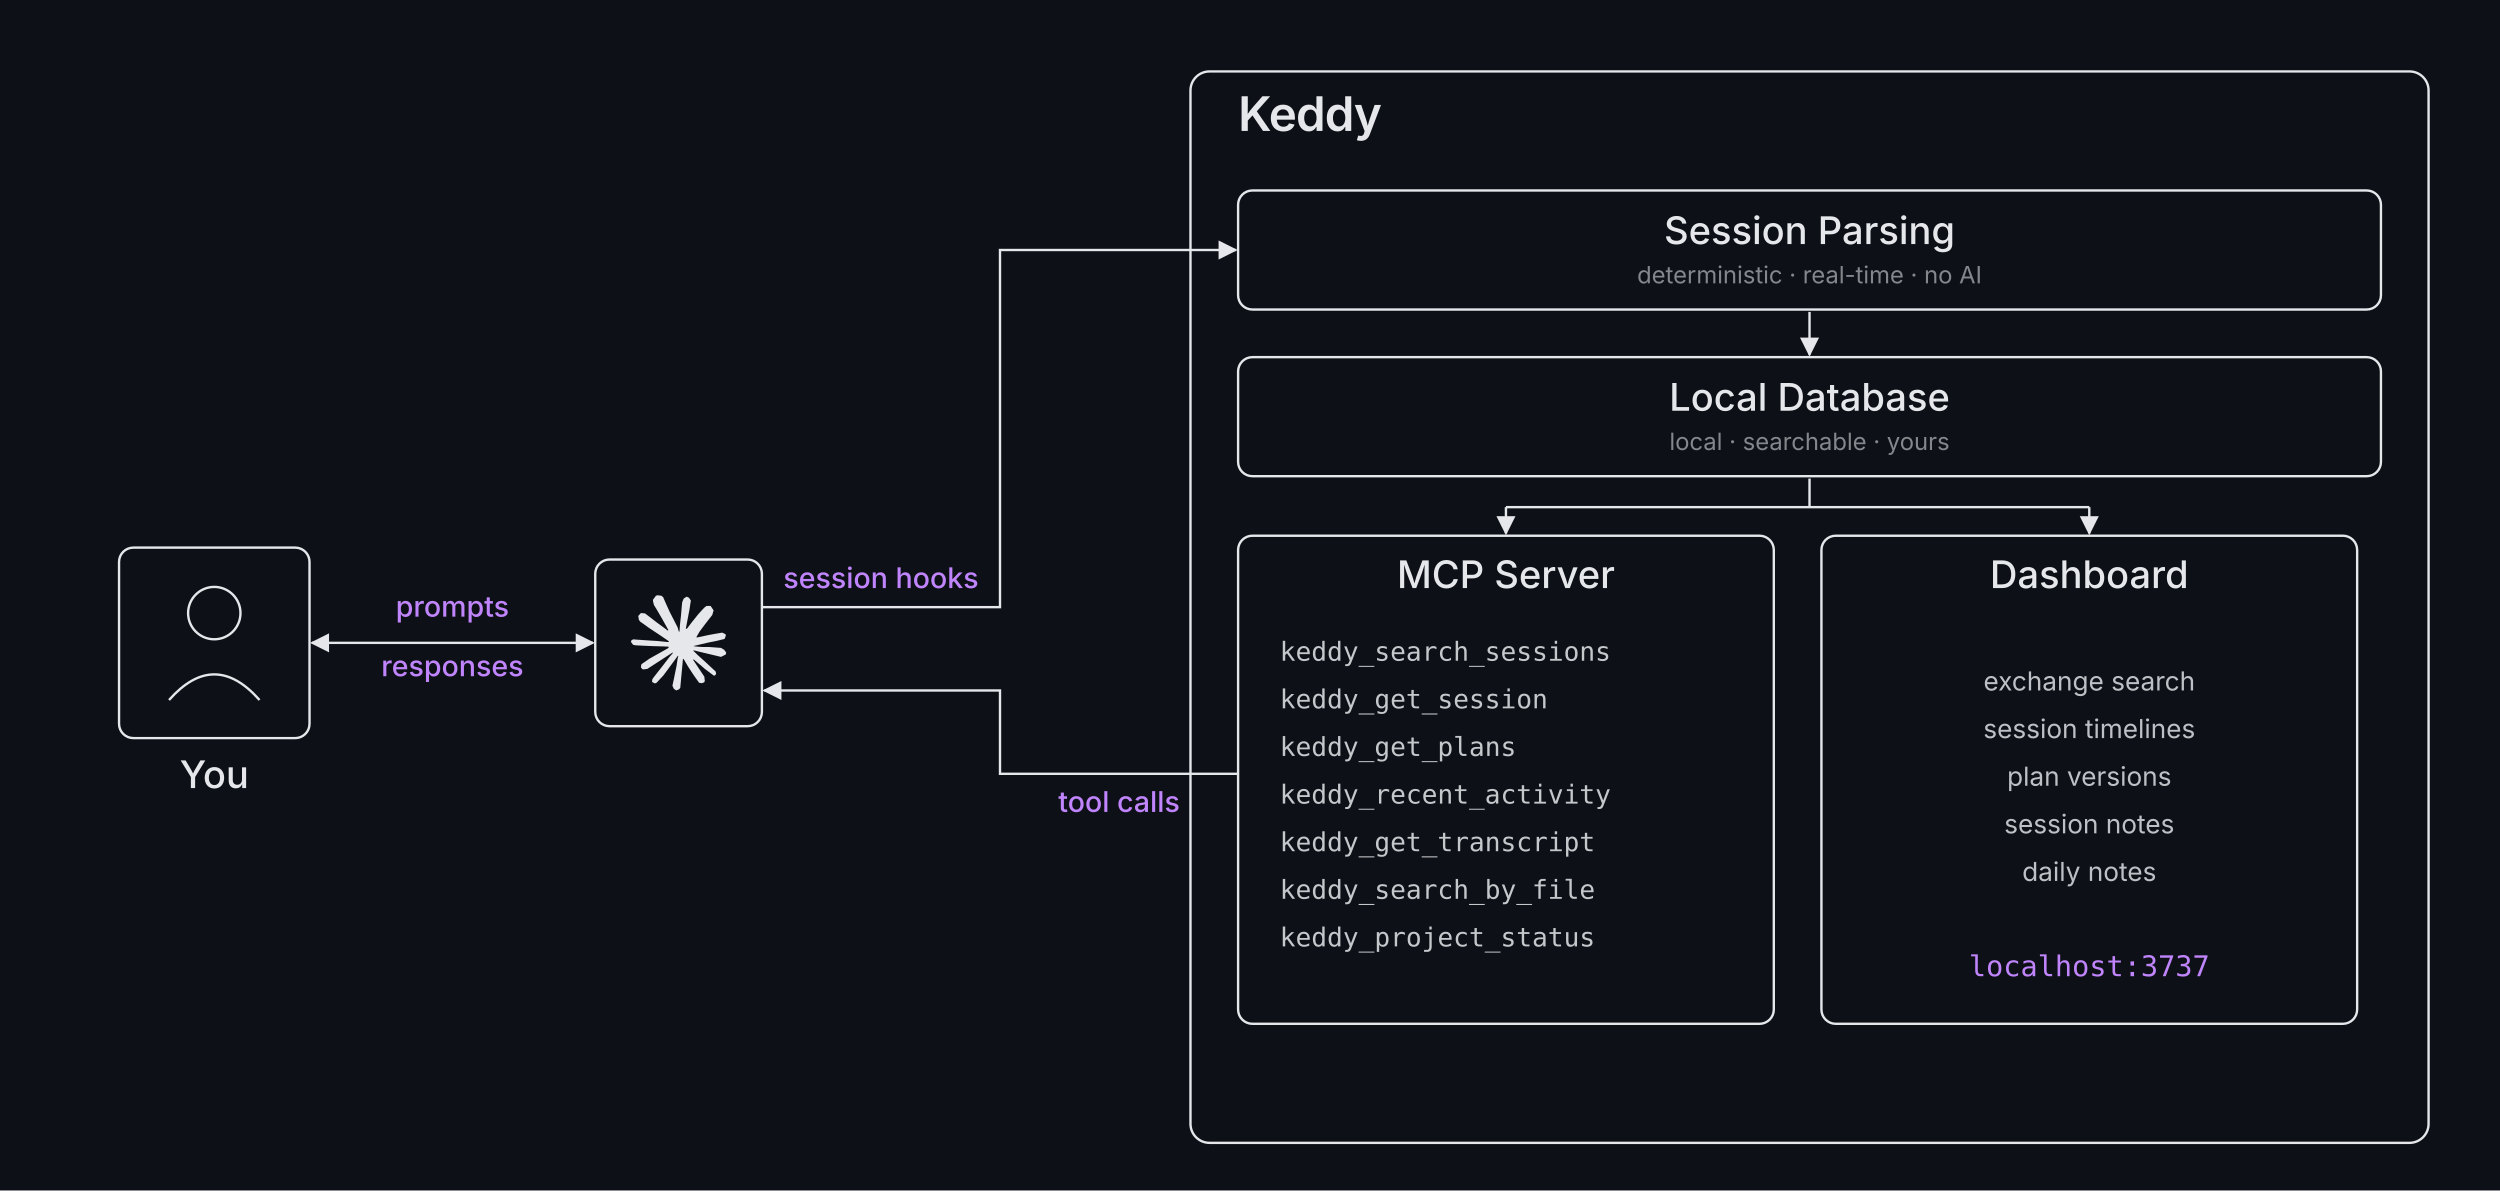
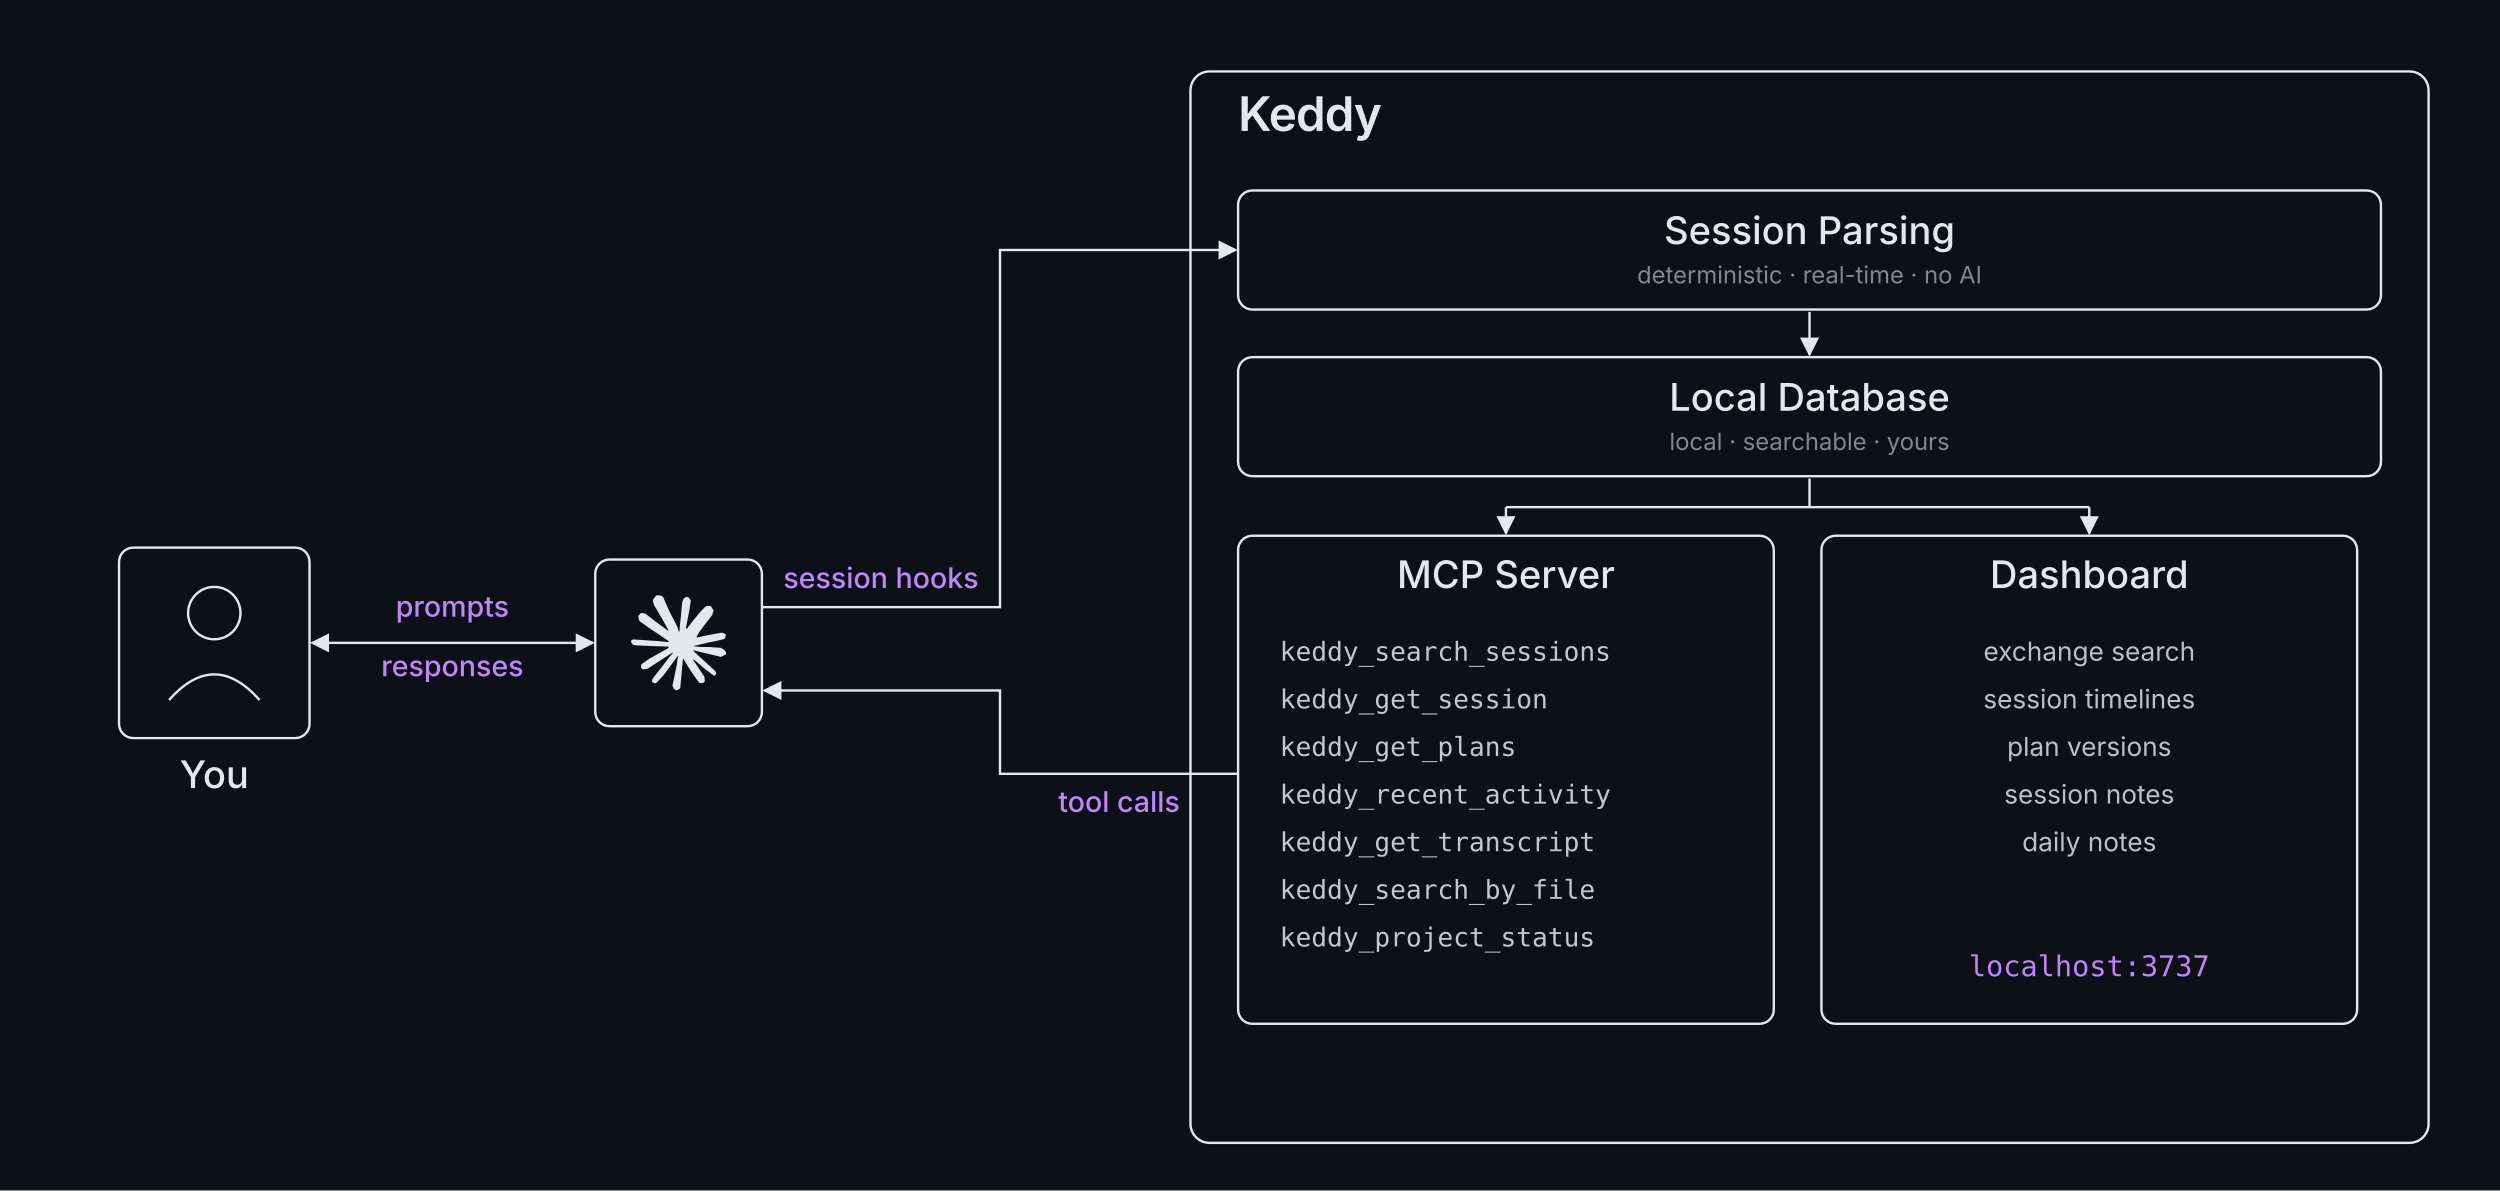
<svg xmlns="http://www.w3.org/2000/svg" viewBox="0 0 2100 1000" role="img" aria-label="Keddy architecture: You interact with Claude Code; Claude Code sends session hooks to Keddy's session reader, which writes to a local database. The database serves both MCP tools that Claude can call, and a dashboard you open in your browser.">
  <defs>
    <style>
      .bg { fill: #0d1117; }
      .box { fill: none; stroke: #e5e7eb; stroke-width: 2; }
      .label { font-family: -apple-system, BlinkMacSystemFont, "Inter", "Helvetica Neue", Arial, sans-serif; fill: #e5e7eb; }
      .label-box { font-size: 32px; font-weight: 500; }
      .label-sub { font-size: 20px; font-weight: 400; opacity: 0.55; }
      .label-title { font-size: 40px; font-weight: 600; letter-spacing: -0.02em; }
      .label-arrow { font-family: -apple-system, BlinkMacSystemFont, "Inter", "Helvetica Neue", Arial, sans-serif; font-size: 24px; font-weight: 500; fill: #c084fc; }
      .tool-list { font-family: ui-monospace, "SF Mono", Menlo, Consolas, monospace; font-size: 22px; fill: #e5e7eb; opacity: 0.85; }
      .capability-list { font-family: -apple-system, BlinkMacSystemFont, "Inter", "Helvetica Neue", Arial, sans-serif; font-size: 22px; fill: #e5e7eb; opacity: 0.82; }
      .arrow { stroke: #e5e7eb; stroke-width: 2; fill: none; }
    </style>
    <marker id="arrowhead" viewBox="0 0 10 10" refX="9" refY="5" markerWidth="8" markerHeight="8" orient="auto-start-reverse">
      <path d="M 0 0 L 10 5 L 0 10 z" fill="#e5e7eb" />
    </marker>
  </defs>
  <rect x="0" y="0" width="2100" height="1000" class="bg" />
  <rect x="100" y="460" width="160" height="160" rx="12" class="box" />
  <circle cx="180" cy="515" r="22" fill="none" stroke="#e5e7eb" stroke-width="2" />
  <path d="M 142 588 Q 180 545 218 588" fill="none" stroke="#e5e7eb" stroke-width="2" />
  <text x="180" y="662" text-anchor="middle" class="label label-box">You</text>
  <line x1="262" y1="540" x2="498" y2="540" class="arrow" marker-end="url(#arrowhead)" marker-start="url(#arrowhead)" />
  <text x="380" y="518" text-anchor="middle" class="label-arrow">prompts</text>
  <text x="380" y="568" text-anchor="middle" class="label-arrow">responses</text>
  <rect x="500" y="470" width="140" height="140" rx="12" class="box" />
  <svg x="530" y="500" width="80" height="80" viewBox="0 0 24 24">
    <path fill="#e5e7eb" d="m4.714 15.956 4.717-2.647.079-.231-.079-.128h-.231l-.789-.049-2.696-.073-2.337-.097-2.265-.121-.571-.121-.534-.704.055-.352.48-.322.686.061 1.518.103 2.277.158 1.651.097 2.447.255h.389l.055-.158-.134-.097-.103-.097L6.973 9.836l-2.55-1.688-1.336-.971-.723-.492-.364-.461-.158-1.008.656-.723.88.061.225.061.892.686 1.906 1.475 2.489 1.834.364.303.146-.103.018-.073-.164-.273-1.354-2.447-1.445-2.489-.643-1.032-.17-.619c-.061-.255-.103-.467-.103-.729L6.287.134 6.7 0l.996.134.419.364.619 1.415 1.002 2.228 1.554 3.03.455.898.243.832.091.255h.158v-.146l.128-1.706.237-2.095.231-2.696.079-.759.376-.911.747-.492.583.279.48.686-.067.443-.285 1.852-.559 2.902-.364 1.943h.212l.243-.243.984-1.305 1.651-2.064.729-.82.85-.905.546-.431h1.032l.759 1.129-.34 1.166-1.062 1.348-.88 1.141-1.263 1.7-.789 1.36.073.109.188-.018 2.853-.607 1.542-.279 1.84-.316.832.389.091.395-.328.807-1.967.486-2.307.461-3.436.814-.043.03.049.061 1.548.146.662.036h1.621l3.018.225.789.522.474.638-.079.486-1.214.619-1.639-.389-3.825-.911-1.311-.328h-.182v.109l1.093 1.069 2.003 1.809 2.507 2.331.128.577-.322.455-.34-.049-2.204-1.657-.85-.747-1.925-1.621h-.128v.17l.443.65 2.344 3.521.121 1.081-.17.352-.607.212-.668-.121-1.372-1.925L14.38 17.959l-1.141-1.943-.14.079-.674 7.255-.316.37-.729.279-.607-.461-.322-.747.322-1.475.389-1.925.316-1.53.285-1.9.17-.631-.012-.043-.14.018-1.433 1.967-2.18 2.945-1.724 1.846-.413.164-.716-.37.067-.662.401-.589 2.386-3.036 1.439-1.882.929-1.087-.006-.158h-.055l-6.338 4.116-1.129.146-.486-.455.061-.747.231-.243 1.906-1.311Z" />
  </svg>
  <path d="M 640 510 L 840 510 L 840 210 L 1038 210" class="arrow" marker-end="url(#arrowhead)" />
  <text x="740" y="494" text-anchor="middle" class="label-arrow">session hooks</text>
  <path d="M 1040 650 L 840 650 L 840 580 L 642 580" class="arrow" marker-end="url(#arrowhead)" />
  <text x="940" y="682" text-anchor="middle" class="label-arrow">tool calls</text>
  <rect x="1000" y="60" width="1040" height="900" rx="16" class="box" />
  <text x="1040" y="110" class="label label-title">Keddy</text>
  <rect x="1040" y="160" width="960" height="100" rx="12" class="box" />
  <text x="1520" y="205" text-anchor="middle" class="label label-box">Session Parsing</text>
  <text x="1520" y="238" text-anchor="middle" class="label label-sub">deterministic · real-time · no AI</text>
  <line x1="1520" y1="262" x2="1520" y2="298" class="arrow" marker-end="url(#arrowhead)" />
  <rect x="1040" y="300" width="960" height="100" rx="12" class="box" />
  <text x="1520" y="345" text-anchor="middle" class="label label-box">Local Database</text>
  <text x="1520" y="378" text-anchor="middle" class="label label-sub">local · searchable · yours</text>
  <line x1="1520" y1="402" x2="1520" y2="426" class="arrow" />
  <line x1="1265" y1="426" x2="1755" y2="426" class="arrow" />
  <line x1="1265" y1="426" x2="1265" y2="448" class="arrow" marker-end="url(#arrowhead)" />
  <line x1="1755" y1="426" x2="1755" y2="448" class="arrow" marker-end="url(#arrowhead)" />
  <rect x="1040" y="450" width="450" height="410" rx="12" class="box" />
  <text x="1265" y="494" text-anchor="middle" class="label label-box">MCP Server</text>
  <g class="tool-list">
    <text x="1075" y="555">keddy_search_sessions</text>
    <text x="1075" y="595">keddy_get_session</text>
    <text x="1075" y="635">keddy_get_plans</text>
    <text x="1075" y="675">keddy_recent_activity</text>
    <text x="1075" y="715">keddy_get_transcript</text>
    <text x="1075" y="755">keddy_search_by_file</text>
    <text x="1075" y="795">keddy_project_status</text>
  </g>
  <rect x="1530" y="450" width="450" height="410" rx="12" class="box" />
  <text x="1755" y="494" text-anchor="middle" class="label label-box">Dashboard</text>
  <g class="capability-list">
-     <text x="1755" y="580" text-anchor="middle">exchange search</text>
-     <text x="1755" y="620" text-anchor="middle">session timelines</text>
-     <text x="1755" y="660" text-anchor="middle">plan versions</text>
-     <text x="1755" y="700" text-anchor="middle">session notes</text>
-     <text x="1755" y="740" text-anchor="middle">daily notes</text>
+     <text x="1755" y="555" text-anchor="middle">exchange search</text>
+     <text x="1755" y="595" text-anchor="middle">session timelines</text>
+     <text x="1755" y="635" text-anchor="middle">plan versions</text>
+     <text x="1755" y="675" text-anchor="middle">session notes</text>
+     <text x="1755" y="715" text-anchor="middle">daily notes</text>
  </g>
  <text x="1755" y="820" text-anchor="middle" class="label-arrow" style="font-family: ui-monospace, 'SF Mono', Menlo, Consolas, monospace;">localhost:3737</text>
</svg>
